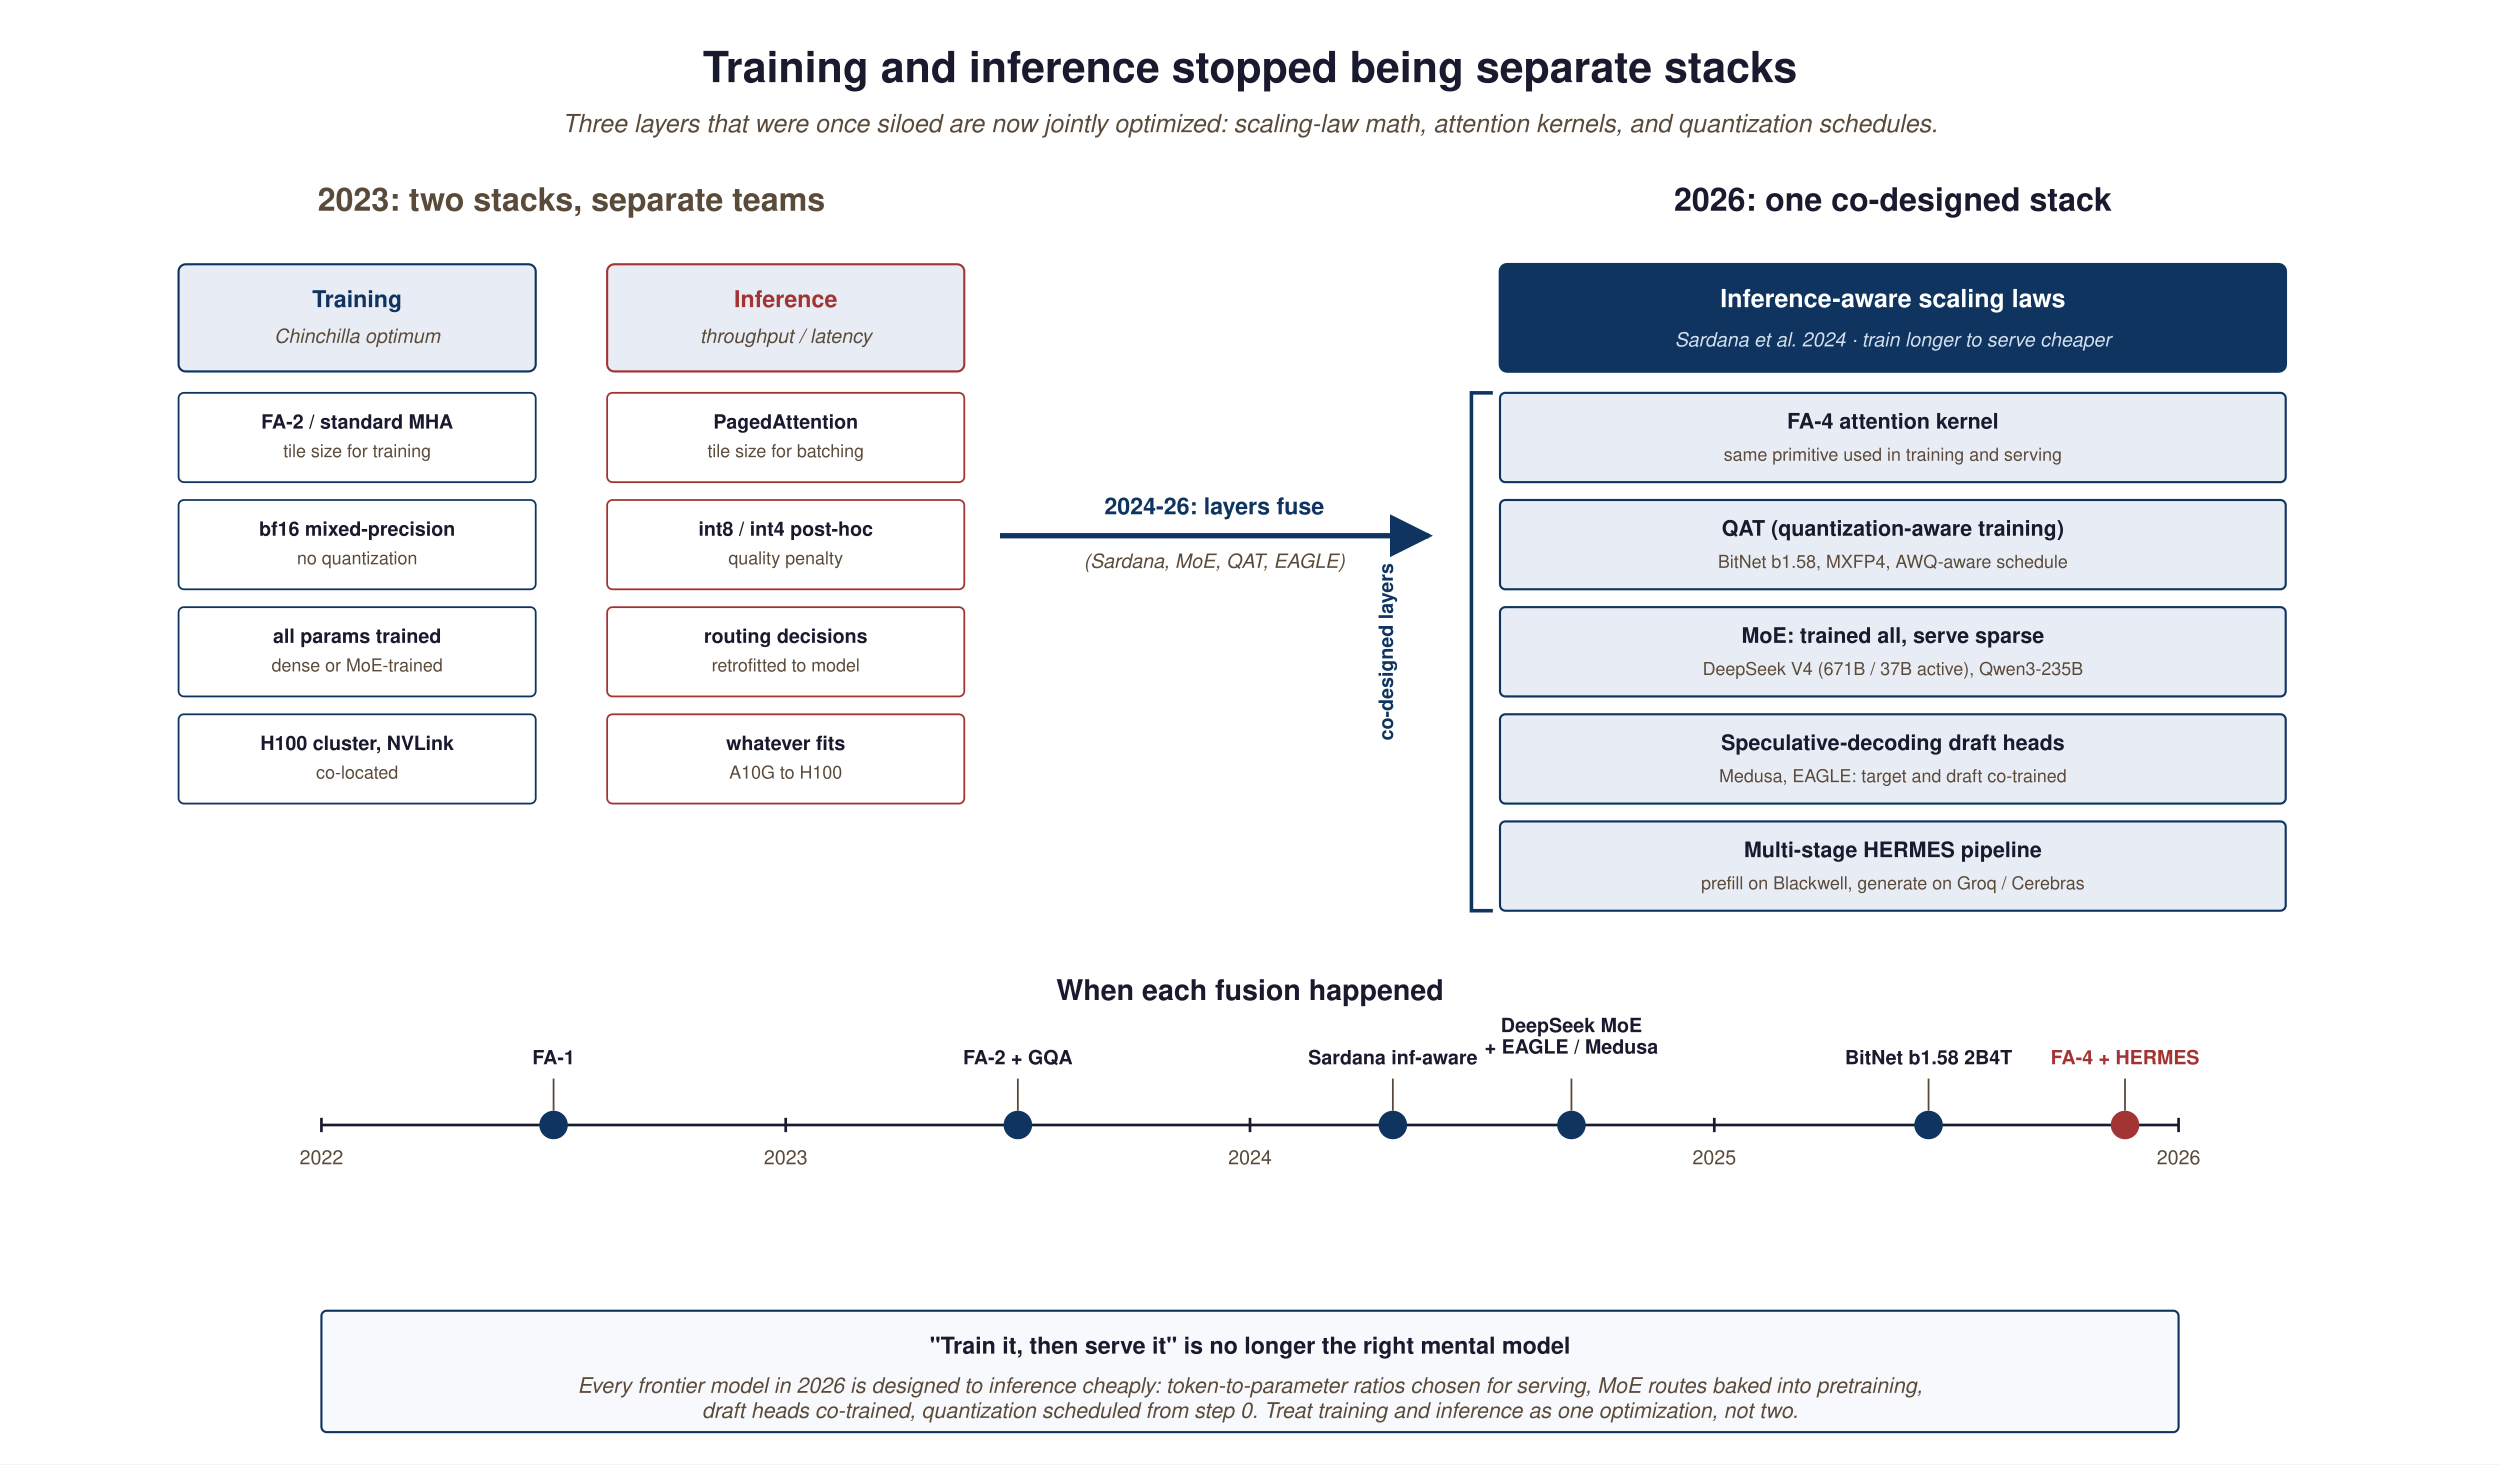
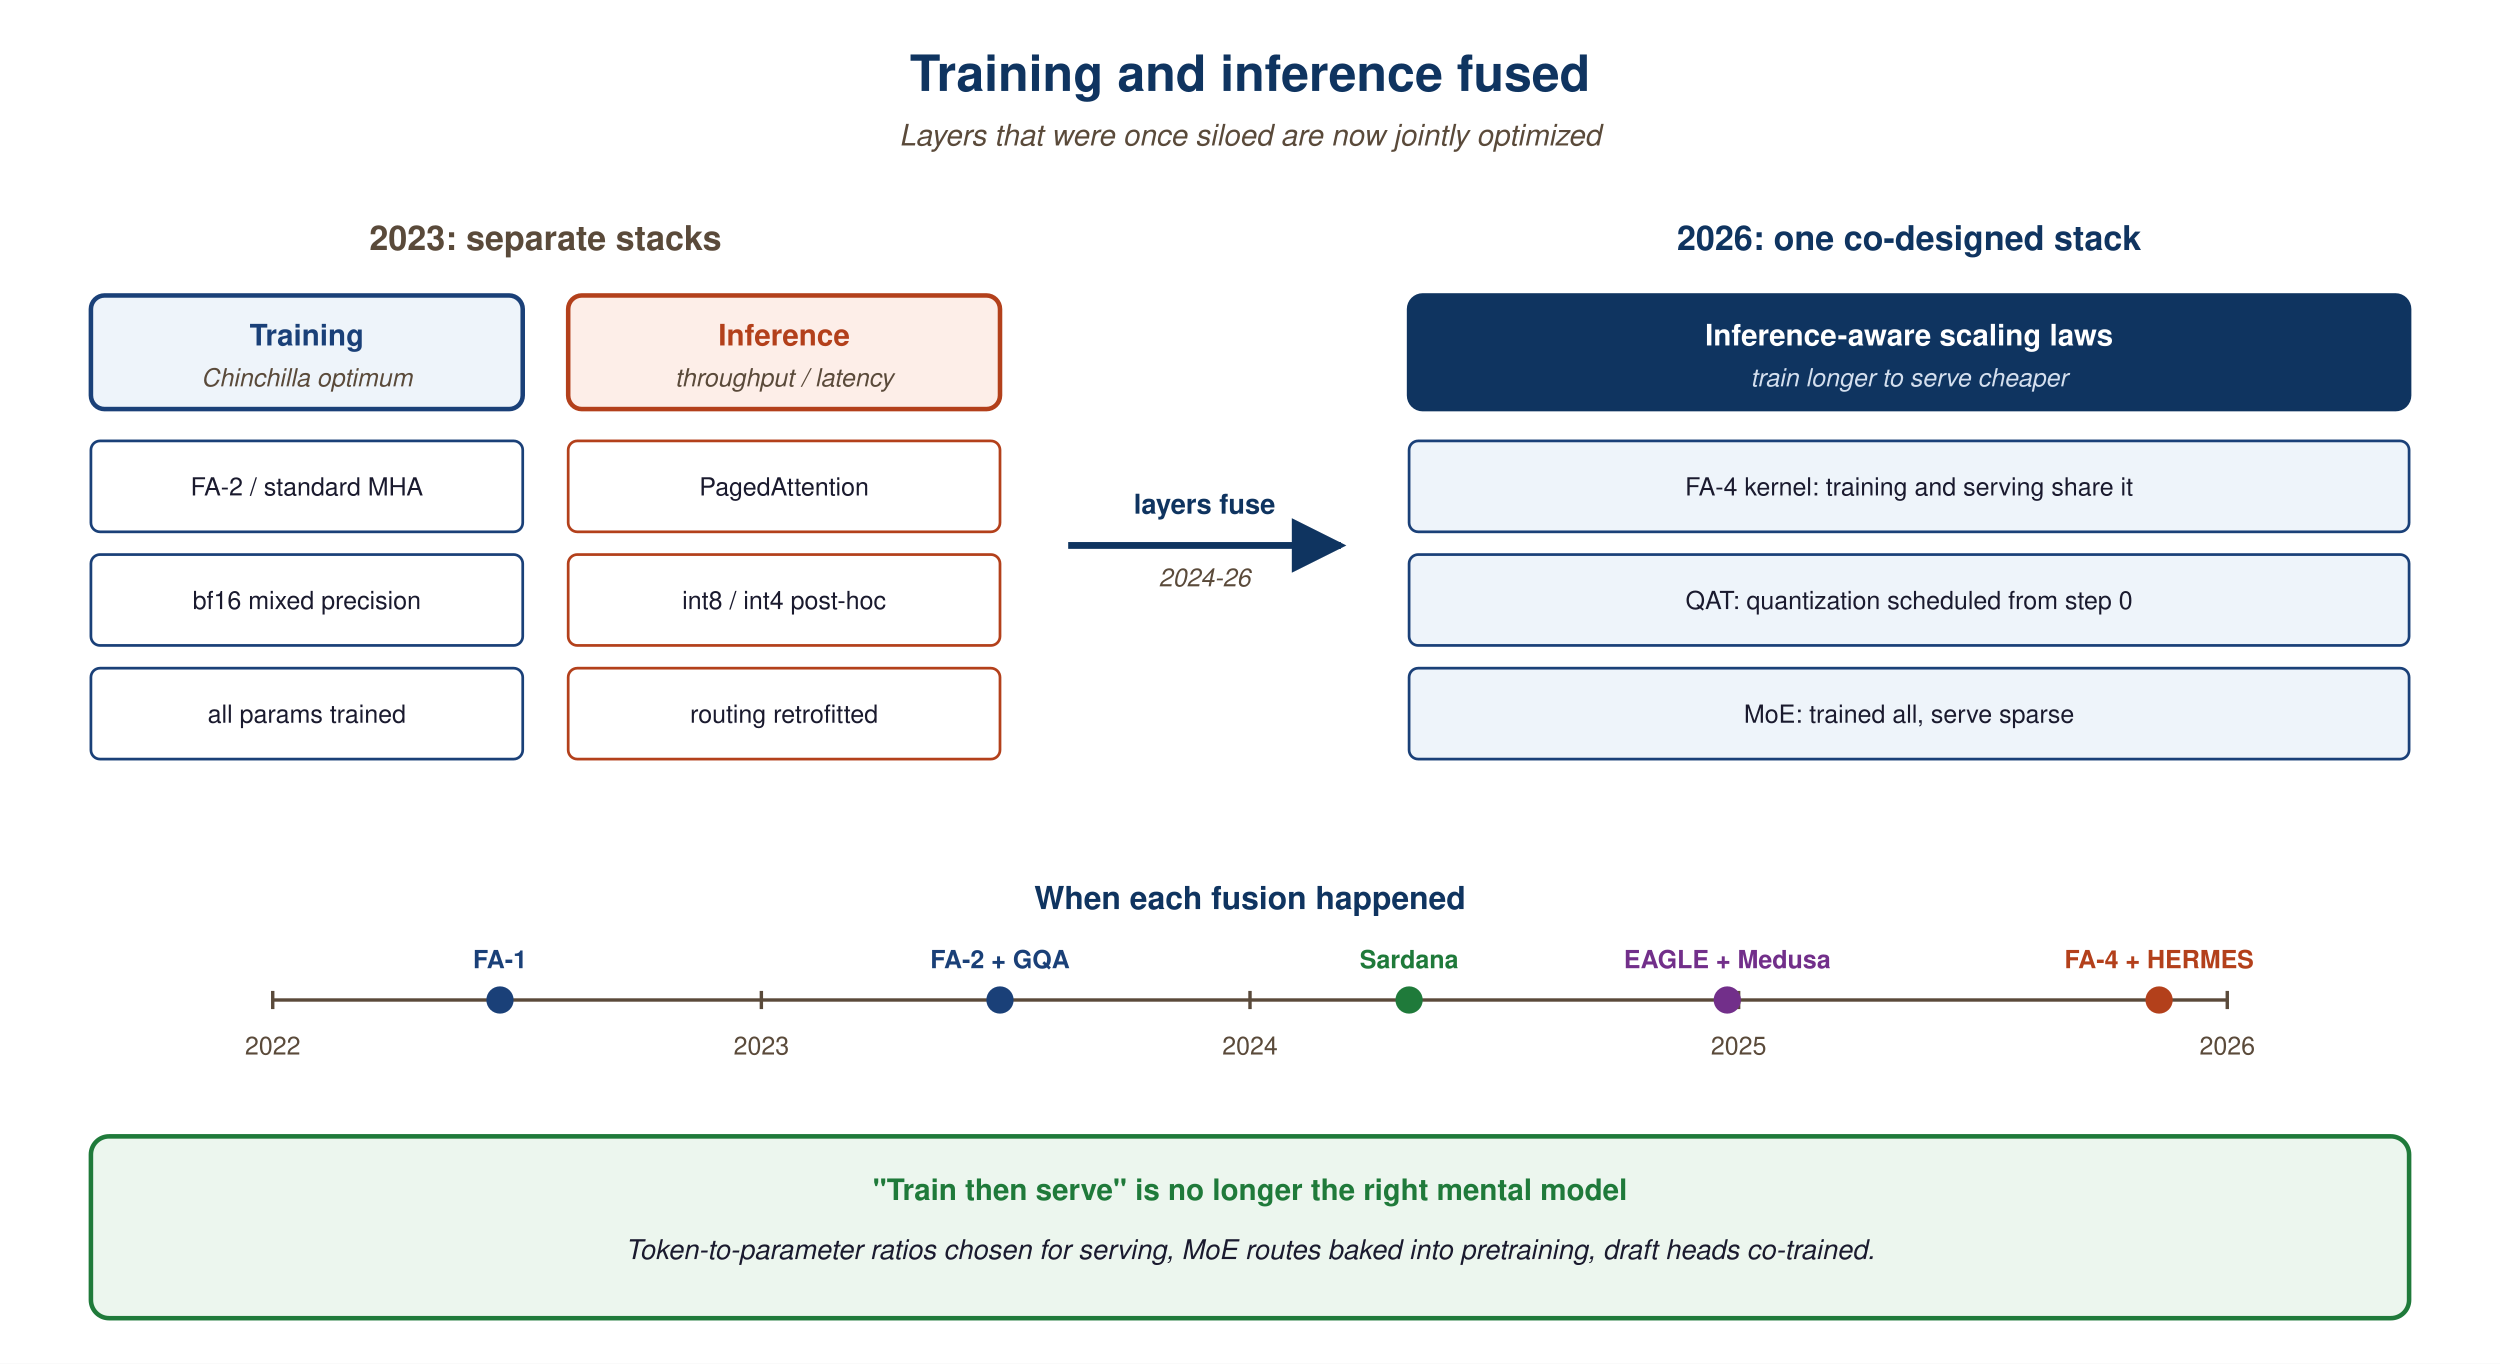
- <svg xmlns="http://www.w3.org/2000/svg" viewBox="0 0 1400 820" font-family="Helvetica, Arial, sans-serif">
-   <rect width="1400" height="820" fill="#ffffff" />
-   <text x="700" y="46" font-size="24" font-weight="700" text-anchor="middle" fill="#1a1a2e">Training and inference stopped being separate stacks</text>
-   <text x="700" y="74" font-size="14" font-style="italic" text-anchor="middle" fill="#5a4a3a">Three layers that were once siloed are now jointly optimized: scaling-law math, attention kernels, and quantization schedules.</text>
-   <text x="320" y="118" font-size="18" font-weight="700" text-anchor="middle" fill="#5a4a3a">2023: two stacks, separate teams</text>
-   <g>
-     <rect x="100" y="148" width="200" height="60" fill="#e8edf5" stroke="#0f3460" stroke-width="1.2" rx="4" />
-     <text x="200" y="172" font-size="13" font-weight="700" text-anchor="middle" fill="#0f3460">Training</text>
-     <text x="200" y="192" font-size="11" font-style="italic" text-anchor="middle" fill="#5a4a3a">Chinchilla optimum</text>
-     <rect x="100" y="220" width="200" height="50" fill="#ffffff" stroke="#0f3460" stroke-width="1" rx="3" />
-     <text x="200" y="240" font-size="11" font-weight="700" text-anchor="middle" fill="#1a1a2e">FA-2 / standard MHA</text>
-     <text x="200" y="256" font-size="10" text-anchor="middle" fill="#5a4a3a">tile size for training</text>
-     <rect x="100" y="280" width="200" height="50" fill="#ffffff" stroke="#0f3460" stroke-width="1" rx="3" />
-     <text x="200" y="300" font-size="11" font-weight="700" text-anchor="middle" fill="#1a1a2e">bf16 mixed-precision</text>
-     <text x="200" y="316" font-size="10" text-anchor="middle" fill="#5a4a3a">no quantization</text>
-     <rect x="100" y="340" width="200" height="50" fill="#ffffff" stroke="#0f3460" stroke-width="1" rx="3" />
-     <text x="200" y="360" font-size="11" font-weight="700" text-anchor="middle" fill="#1a1a2e">all params trained</text>
-     <text x="200" y="376" font-size="10" text-anchor="middle" fill="#5a4a3a">dense or MoE-trained</text>
-     <rect x="100" y="400" width="200" height="50" fill="#ffffff" stroke="#0f3460" stroke-width="1" rx="3" />
-     <text x="200" y="420" font-size="11" font-weight="700" text-anchor="middle" fill="#1a1a2e">H100 cluster, NVLink</text>
-     <text x="200" y="436" font-size="10" text-anchor="middle" fill="#5a4a3a">co-located</text>
-   </g>
-   <g>
-     <rect x="340" y="148" width="200" height="60" fill="#e8edf5" stroke="#a23434" stroke-width="1.2" rx="4" />
-     <text x="440" y="172" font-size="13" font-weight="700" text-anchor="middle" fill="#a23434">Inference</text>
-     <text x="440" y="192" font-size="11" font-style="italic" text-anchor="middle" fill="#5a4a3a">throughput / latency</text>
-     <rect x="340" y="220" width="200" height="50" fill="#ffffff" stroke="#a23434" stroke-width="1" rx="3" />
-     <text x="440" y="240" font-size="11" font-weight="700" text-anchor="middle" fill="#1a1a2e">PagedAttention</text>
-     <text x="440" y="256" font-size="10" text-anchor="middle" fill="#5a4a3a">tile size for batching</text>
-     <rect x="340" y="280" width="200" height="50" fill="#ffffff" stroke="#a23434" stroke-width="1" rx="3" />
-     <text x="440" y="300" font-size="11" font-weight="700" text-anchor="middle" fill="#1a1a2e">int8 / int4 post-hoc</text>
-     <text x="440" y="316" font-size="10" text-anchor="middle" fill="#5a4a3a">quality penalty</text>
-     <rect x="340" y="340" width="200" height="50" fill="#ffffff" stroke="#a23434" stroke-width="1" rx="3" />
-     <text x="440" y="360" font-size="11" font-weight="700" text-anchor="middle" fill="#1a1a2e">routing decisions</text>
-     <text x="440" y="376" font-size="10" text-anchor="middle" fill="#5a4a3a">retrofitted to model</text>
-     <rect x="340" y="400" width="200" height="50" fill="#ffffff" stroke="#a23434" stroke-width="1" rx="3" />
-     <text x="440" y="420" font-size="11" font-weight="700" text-anchor="middle" fill="#1a1a2e">whatever fits</text>
-     <text x="440" y="436" font-size="10" text-anchor="middle" fill="#5a4a3a">A10G to H100</text>
-   </g>
+ <svg xmlns="http://www.w3.org/2000/svg" viewBox="0 0 1100 600" font-family="Helvetica, Arial, sans-serif">
+   <rect width="1100" height="600" fill="#ffffff" />
  <defs>
-     <marker id="arrowcd" viewBox="0 0 10 10" refX="9" refY="5" markerWidth="8" markerHeight="8" orient="auto">
+     <marker id="arrCD" viewBox="0 0 10 10" refX="9" refY="5" markerWidth="8" markerHeight="8" orient="auto">
      <path d="M0,0 L10,5 L0,10 Z" fill="#0f3460" />
    </marker>
  </defs>
-   <path d="M 560 300 Q 700 300 800 300" fill="none" stroke="#0f3460" stroke-width="3" marker-end="url(#arrowcd)" />
-   <text x="680" y="288" font-size="13" font-weight="700" text-anchor="middle" fill="#0f3460">2024-26: layers fuse</text>
-   <text x="680" y="318" font-size="11" font-style="italic" text-anchor="middle" fill="#5a4a3a">(Sardana, MoE, QAT, EAGLE)</text>
-   <text x="1060" y="118" font-size="18" font-weight="700" text-anchor="middle" fill="#1a1a2e">2026: one co-designed stack</text>
-   <g>
-     <rect x="840" y="148" width="440" height="60" fill="#0f3460" stroke="#0f3460" stroke-width="1.5" rx="4" />
-     <text x="1060" y="172" font-size="14" font-weight="700" text-anchor="middle" fill="#ffffff">Inference-aware scaling laws</text>
-     <text x="1060" y="194" font-size="11" font-style="italic" text-anchor="middle" fill="#d4dfee">Sardana et al. 2024 · train longer to serve cheaper</text>
-     <rect x="840" y="220" width="440" height="50" fill="#e8edf5" stroke="#0f3460" stroke-width="1.2" rx="3" />
-     <text x="1060" y="240" font-size="12" font-weight="700" text-anchor="middle" fill="#1a1a2e">FA-4 attention kernel</text>
-     <text x="1060" y="258" font-size="10" text-anchor="middle" fill="#5a4a3a">same primitive used in training and serving</text>
-     <rect x="840" y="280" width="440" height="50" fill="#e8edf5" stroke="#0f3460" stroke-width="1.2" rx="3" />
-     <text x="1060" y="300" font-size="12" font-weight="700" text-anchor="middle" fill="#1a1a2e">QAT (quantization-aware training)</text>
-     <text x="1060" y="318" font-size="10" text-anchor="middle" fill="#5a4a3a">BitNet b1.58, MXFP4, AWQ-aware schedule</text>
-     <rect x="840" y="340" width="440" height="50" fill="#e8edf5" stroke="#0f3460" stroke-width="1.2" rx="3" />
-     <text x="1060" y="360" font-size="12" font-weight="700" text-anchor="middle" fill="#1a1a2e">MoE: trained all, serve sparse</text>
-     <text x="1060" y="378" font-size="10" text-anchor="middle" fill="#5a4a3a">DeepSeek V4 (671B / 37B active), Qwen3-235B</text>
-     <rect x="840" y="400" width="440" height="50" fill="#e8edf5" stroke="#0f3460" stroke-width="1.2" rx="3" />
-     <text x="1060" y="420" font-size="12" font-weight="700" text-anchor="middle" fill="#1a1a2e">Speculative-decoding draft heads</text>
-     <text x="1060" y="438" font-size="10" text-anchor="middle" fill="#5a4a3a">Medusa, EAGLE: target and draft co-trained</text>
-     <rect x="840" y="460" width="440" height="50" fill="#e8edf5" stroke="#0f3460" stroke-width="1.2" rx="3" />
-     <text x="1060" y="480" font-size="12" font-weight="700" text-anchor="middle" fill="#1a1a2e">Multi-stage HERMES pipeline</text>
-     <text x="1060" y="498" font-size="10" text-anchor="middle" fill="#5a4a3a">prefill on Blackwell, generate on Groq / Cerebras</text>
+   <text x="550" y="40" font-size="22" font-weight="700" text-anchor="middle" fill="#0f3460">Training and inference fused</text>
+   <text x="550" y="64" font-size="13" font-style="italic" text-anchor="middle" fill="#5a4a3a">Layers that were once siloed are now jointly optimized</text>
+   <g transform="translate(40, 110)">
+     <text x="200" y="0" font-size="15" font-weight="700" text-anchor="middle" fill="#5a4a3a">2023: separate stacks</text>
+     <rect x="0" y="20" width="190" height="50" rx="6" fill="#eef4fa" stroke="#1a4078" stroke-width="2" />
+     <text x="95" y="42" font-size="13" font-weight="700" text-anchor="middle" fill="#1a4078">Training</text>
+     <text x="95" y="60" font-size="11" font-style="italic" text-anchor="middle" fill="#5a4a3a">Chinchilla optimum</text>
+     <rect x="210" y="20" width="190" height="50" rx="6" fill="#fdeee8" stroke="#b3401b" stroke-width="2" />
+     <text x="305" y="42" font-size="13" font-weight="700" text-anchor="middle" fill="#b3401b">Inference</text>
+     <text x="305" y="60" font-size="11" font-style="italic" text-anchor="middle" fill="#5a4a3a">throughput / latency</text>
+     <rect x="0" y="84" width="190" height="40" rx="4" fill="#ffffff" stroke="#1a4078" stroke-width="1.2" />
+     <text x="95" y="108" font-size="11" text-anchor="middle" fill="#1a1a2e">FA-2 / standard MHA</text>
+     <rect x="210" y="84" width="190" height="40" rx="4" fill="#ffffff" stroke="#b3401b" stroke-width="1.2" />
+     <text x="305" y="108" font-size="11" text-anchor="middle" fill="#1a1a2e">PagedAttention</text>
+     <rect x="0" y="134" width="190" height="40" rx="4" fill="#ffffff" stroke="#1a4078" stroke-width="1.2" />
+     <text x="95" y="158" font-size="11" text-anchor="middle" fill="#1a1a2e">bf16 mixed precision</text>
+     <rect x="210" y="134" width="190" height="40" rx="4" fill="#ffffff" stroke="#b3401b" stroke-width="1.2" />
+     <text x="305" y="158" font-size="11" text-anchor="middle" fill="#1a1a2e">int8 / int4 post-hoc</text>
+     <rect x="0" y="184" width="190" height="40" rx="4" fill="#ffffff" stroke="#1a4078" stroke-width="1.2" />
+     <text x="95" y="208" font-size="11" text-anchor="middle" fill="#1a1a2e">all params trained</text>
+     <rect x="210" y="184" width="190" height="40" rx="4" fill="#ffffff" stroke="#b3401b" stroke-width="1.2" />
+     <text x="305" y="208" font-size="11" text-anchor="middle" fill="#1a1a2e">routing retrofitted</text>
  </g>
-   <path d="M 836 220 L 824 220 L 824 510 L 836 510" fill="none" stroke="#0f3460" stroke-width="2" />
-   <text x="780" y="365" font-size="11" font-weight="700" text-anchor="middle" fill="#0f3460" transform="rotate(-90 780 365)">co-designed layers</text>
-   <text x="700" y="560" font-size="16" font-weight="700" text-anchor="middle" fill="#1a1a2e">When each fusion happened</text>
-   <g transform="translate(180, 590)">
-     <line x1="0" y1="40" x2="1040" y2="40" stroke="#1a1a2e" stroke-width="1.5" />
+   <path d="M 470 240 L 590 240" fill="none" stroke="#0f3460" stroke-width="3" marker-end="url(#arrCD)" />
+   <text x="530" y="226" font-size="12" font-weight="700" text-anchor="middle" fill="#0f3460">layers fuse</text>
+   <text x="530" y="258" font-size="11" font-style="italic" text-anchor="middle" fill="#5a4a3a">2024-26</text>
+   <g transform="translate(620, 110)">
+     <text x="220" y="0" font-size="15" font-weight="700" text-anchor="middle" fill="#0f3460">2026: one co-designed stack</text>
+     <rect x="0" y="20" width="440" height="50" rx="6" fill="#0f3460" stroke="#0f3460" stroke-width="2" />
+     <text x="220" y="42" font-size="13" font-weight="700" text-anchor="middle" fill="#ffffff">Inference-aware scaling laws</text>
+     <text x="220" y="60" font-size="11" font-style="italic" text-anchor="middle" fill="#d4dfee">train longer to serve cheaper</text>
+     <rect x="0" y="84" width="440" height="40" rx="4" fill="#eef4fa" stroke="#1a4078" stroke-width="1.2" />
+     <text x="220" y="108" font-size="11" text-anchor="middle" fill="#1a1a2e">FA-4 kernel: training and serving share it</text>
+     <rect x="0" y="134" width="440" height="40" rx="4" fill="#eef4fa" stroke="#1a4078" stroke-width="1.2" />
+     <text x="220" y="158" font-size="11" text-anchor="middle" fill="#1a1a2e">QAT: quantization scheduled from step 0</text>
+     <rect x="0" y="184" width="440" height="40" rx="4" fill="#eef4fa" stroke="#1a4078" stroke-width="1.2" />
+     <text x="220" y="208" font-size="11" text-anchor="middle" fill="#1a1a2e">MoE: trained all, serve sparse</text>
+   </g>
+   <text x="550" y="400" font-size="14" font-weight="700" text-anchor="middle" fill="#0f3460">When each fusion happened</text>
+   <g transform="translate(120, 420)">
+     <line x1="0" y1="20" x2="860" y2="20" stroke="#5a4a3a" stroke-width="1.5" />
    <g font-size="11" fill="#5a4a3a" text-anchor="middle">
-       <line x1="0" y1="36" x2="0" y2="44" stroke="#1a1a2e" stroke-width="1.5" />
-       <text x="0" y="62">2022</text>
-       <line x1="260" y1="36" x2="260" y2="44" stroke="#1a1a2e" stroke-width="1.5" />
-       <text x="260" y="62">2023</text>
-       <line x1="520" y1="36" x2="520" y2="44" stroke="#1a1a2e" stroke-width="1.5" />
-       <text x="520" y="62">2024</text>
-       <line x1="780" y1="36" x2="780" y2="44" stroke="#1a1a2e" stroke-width="1.5" />
-       <text x="780" y="62">2025</text>
-       <line x1="1040" y1="36" x2="1040" y2="44" stroke="#1a1a2e" stroke-width="1.5" />
-       <text x="1040" y="62">2026</text>
+       <line x1="0" y1="16" x2="0" y2="24" stroke="#5a4a3a" stroke-width="1.5" />
+       <text x="0" y="44">2022</text>
+       <line x1="215" y1="16" x2="215" y2="24" stroke="#5a4a3a" stroke-width="1.5" />
+       <text x="215" y="44">2023</text>
+       <line x1="430" y1="16" x2="430" y2="24" stroke="#5a4a3a" stroke-width="1.5" />
+       <text x="430" y="44">2024</text>
+       <line x1="645" y1="16" x2="645" y2="24" stroke="#5a4a3a" stroke-width="1.5" />
+       <text x="645" y="44">2025</text>
+       <line x1="860" y1="16" x2="860" y2="24" stroke="#5a4a3a" stroke-width="1.5" />
+       <text x="860" y="44">2026</text>
    </g>
-     <g>
-       <circle cx="130" cy="40" r="8" fill="#0f3460" />
-       <line x1="130" y1="32" x2="130" y2="14" stroke="#5a4a3a" stroke-width="1" />
-       <text x="130" y="6" font-size="11" font-weight="700" text-anchor="middle" fill="#1a1a2e">FA-1</text>
-       <circle cx="390" cy="40" r="8" fill="#0f3460" />
-       <line x1="390" y1="32" x2="390" y2="14" stroke="#5a4a3a" stroke-width="1" />
-       <text x="390" y="6" font-size="11" font-weight="700" text-anchor="middle" fill="#1a1a2e">FA-2 + GQA</text>
-       <circle cx="600" cy="40" r="8" fill="#0f3460" />
-       <line x1="600" y1="32" x2="600" y2="14" stroke="#5a4a3a" stroke-width="1" />
-       <text x="600" y="6" font-size="11" font-weight="700" text-anchor="middle" fill="#1a1a2e">Sardana inf-aware</text>
-       <circle cx="700" cy="40" r="8" fill="#0f3460" />
-       <line x1="700" y1="32" x2="700" y2="14" stroke="#5a4a3a" stroke-width="1" />
-       <text x="700" y="-12" font-size="11" font-weight="700" text-anchor="middle" fill="#1a1a2e">DeepSeek MoE</text>
-       <text x="700" y="0" font-size="11" font-weight="700" text-anchor="middle" fill="#1a1a2e">+ EAGLE / Medusa</text>
-       <circle cx="900" cy="40" r="8" fill="#0f3460" />
-       <line x1="900" y1="32" x2="900" y2="14" stroke="#5a4a3a" stroke-width="1" />
-       <text x="900" y="6" font-size="11" font-weight="700" text-anchor="middle" fill="#1a1a2e">BitNet b1.58 2B4T</text>
-       <circle cx="1010" cy="40" r="8" fill="#a23434" />
-       <line x1="1010" y1="32" x2="1010" y2="14" stroke="#5a4a3a" stroke-width="1" />
-       <text x="1010" y="6" font-size="11" font-weight="700" text-anchor="middle" fill="#a23434">FA-4 + HERMES</text>
-     </g>
+     <circle cx="100" cy="20" r="6" fill="#1a4078" />
+     <text x="100" y="6" font-size="11" font-weight="700" text-anchor="middle" fill="#1a4078">FA-1</text>
+     <circle cx="320" cy="20" r="6" fill="#1a4078" />
+     <text x="320" y="6" font-size="11" font-weight="700" text-anchor="middle" fill="#1a4078">FA-2 + GQA</text>
+     <circle cx="500" cy="20" r="6" fill="#1f7a3a" />
+     <text x="500" y="6" font-size="11" font-weight="700" text-anchor="middle" fill="#1f7a3a">Sardana</text>
+     <circle cx="640" cy="20" r="6" fill="#722f8a" />
+     <text x="640" y="6" font-size="11" font-weight="700" text-anchor="middle" fill="#722f8a">EAGLE + Medusa</text>
+     <circle cx="830" cy="20" r="6" fill="#b3401b" />
+     <text x="830" y="6" font-size="11" font-weight="700" text-anchor="middle" fill="#b3401b">FA-4 + HERMES</text>
  </g>
-   <rect x="180" y="734" width="1040" height="68" fill="#f7f9fc" stroke="#0f3460" stroke-width="1.2" rx="3" />
-   <text x="700" y="758" font-size="13" font-weight="700" text-anchor="middle" fill="#1a1a2e">"Train it, then serve it" is no longer the right mental model</text>
-   <text x="700" y="780" font-size="12" font-style="italic" text-anchor="middle" fill="#5a4a3a">Every frontier model in 2026 is designed to inference cheaply: token-to-parameter ratios chosen for serving, MoE routes baked into pretraining,</text>
-   <text x="700" y="794" font-size="12" font-style="italic" text-anchor="middle" fill="#5a4a3a">draft heads co-trained, quantization scheduled from step 0. Treat training and inference as one optimization, not two.</text>
+   <g transform="translate(40, 500)">
+     <rect width="1020" height="80" rx="8" fill="#ecf6ee" stroke="#1f7a3a" stroke-width="2" />
+     <text x="510" y="28" font-size="13" font-weight="700" text-anchor="middle" fill="#1f7a3a">"Train then serve" is no longer the right mental model</text>
+     <text x="510" y="54" font-size="12" font-style="italic" text-anchor="middle" fill="#1a1a2e">Token-to-parameter ratios chosen for serving, MoE routes baked into pretraining, draft heads co-trained.</text>
+   </g>
</svg>
